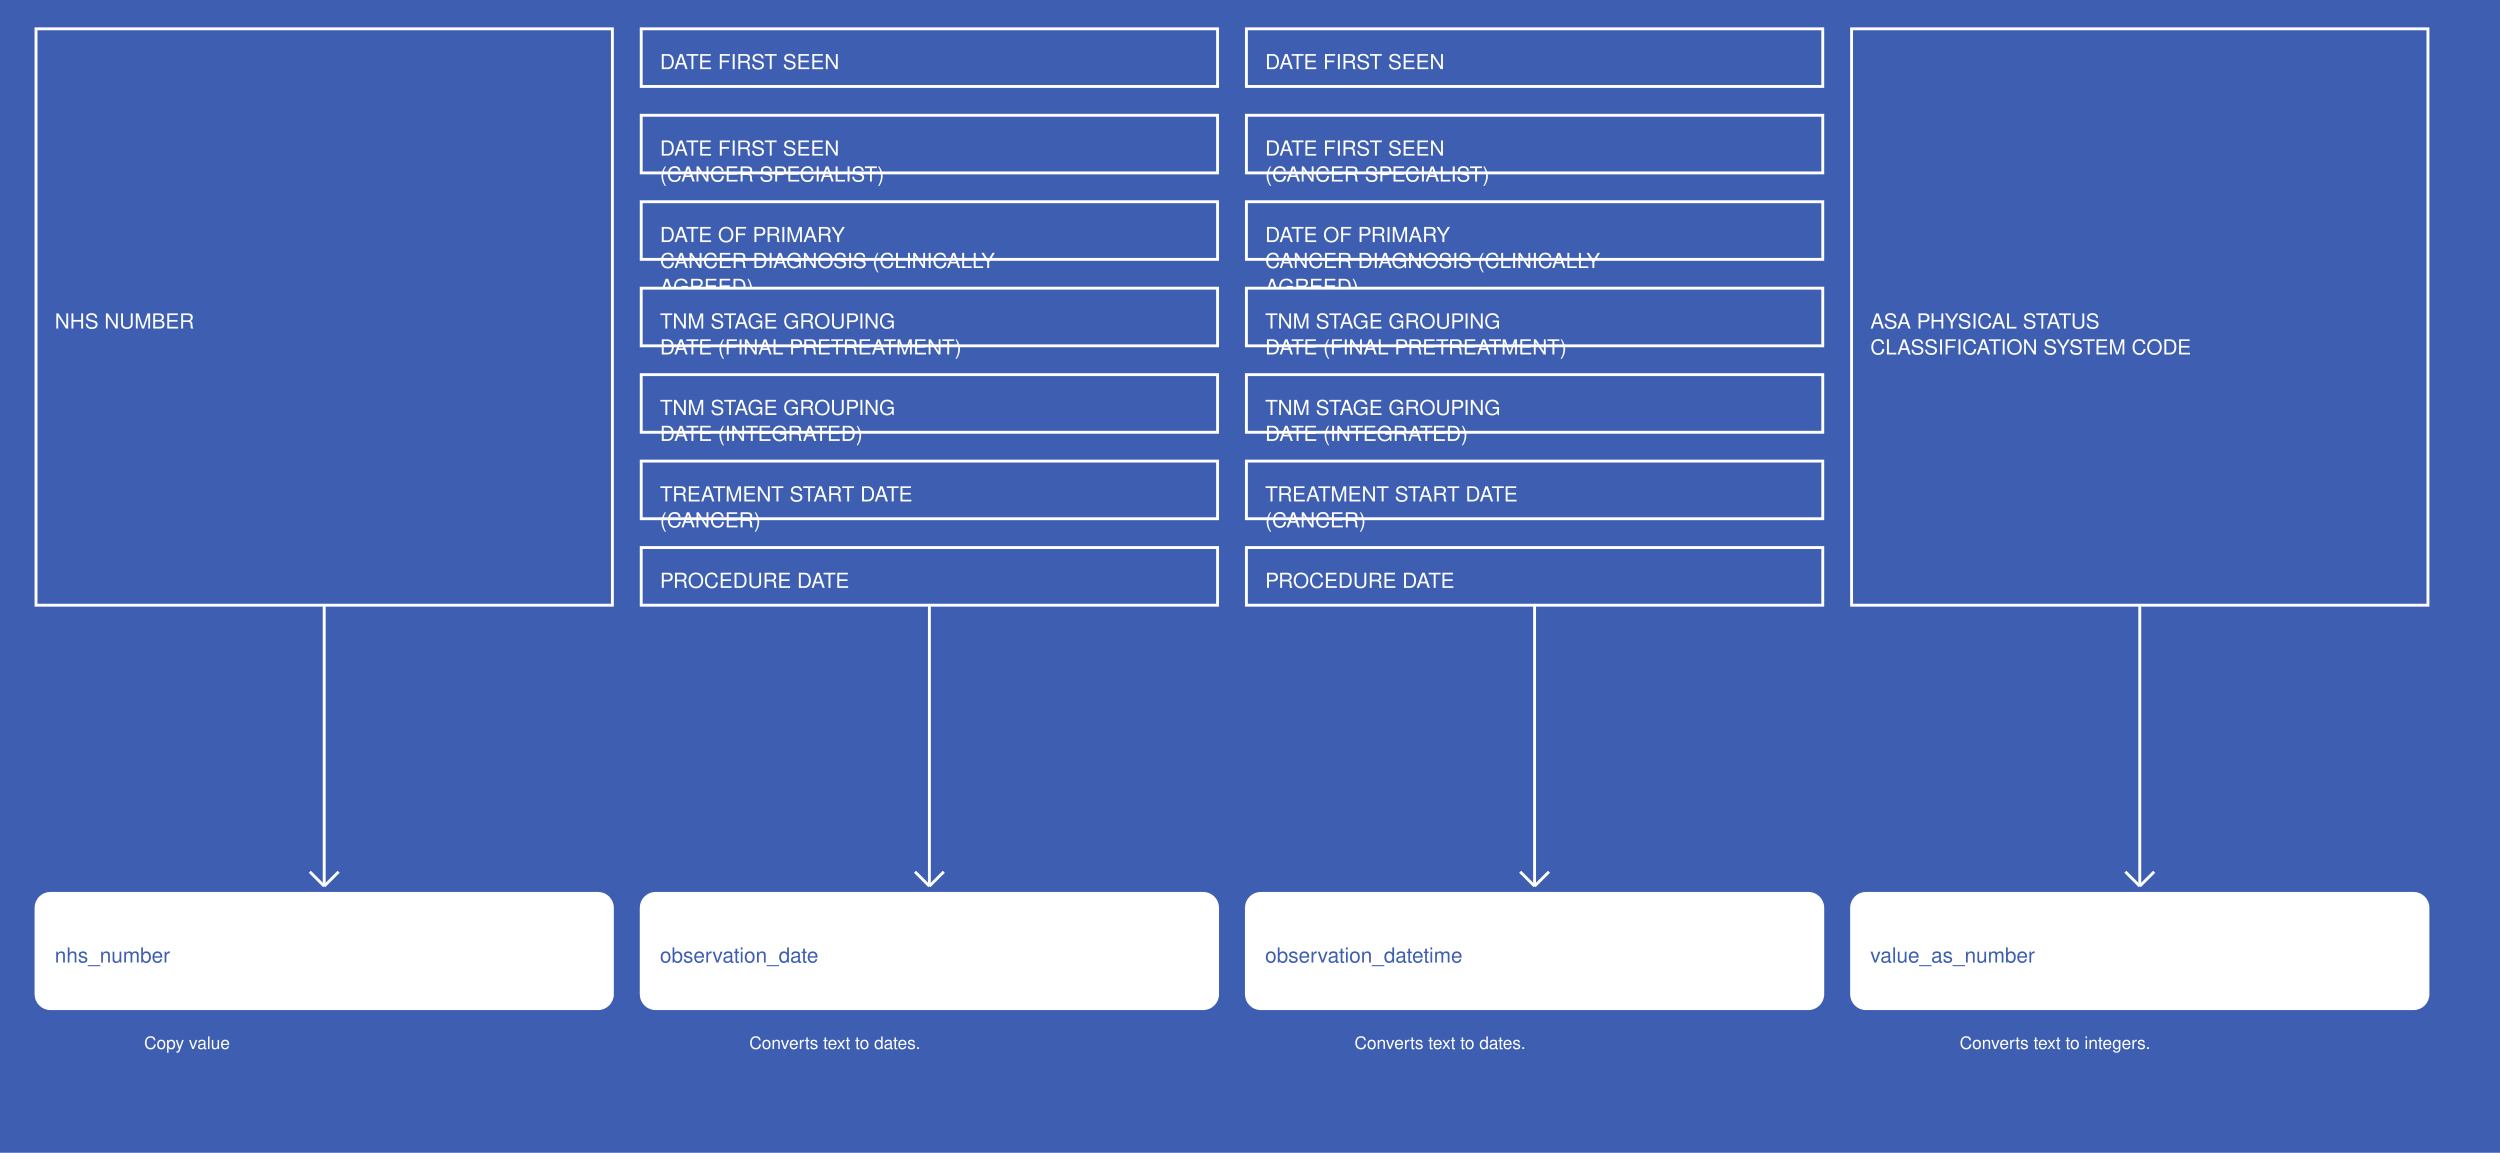
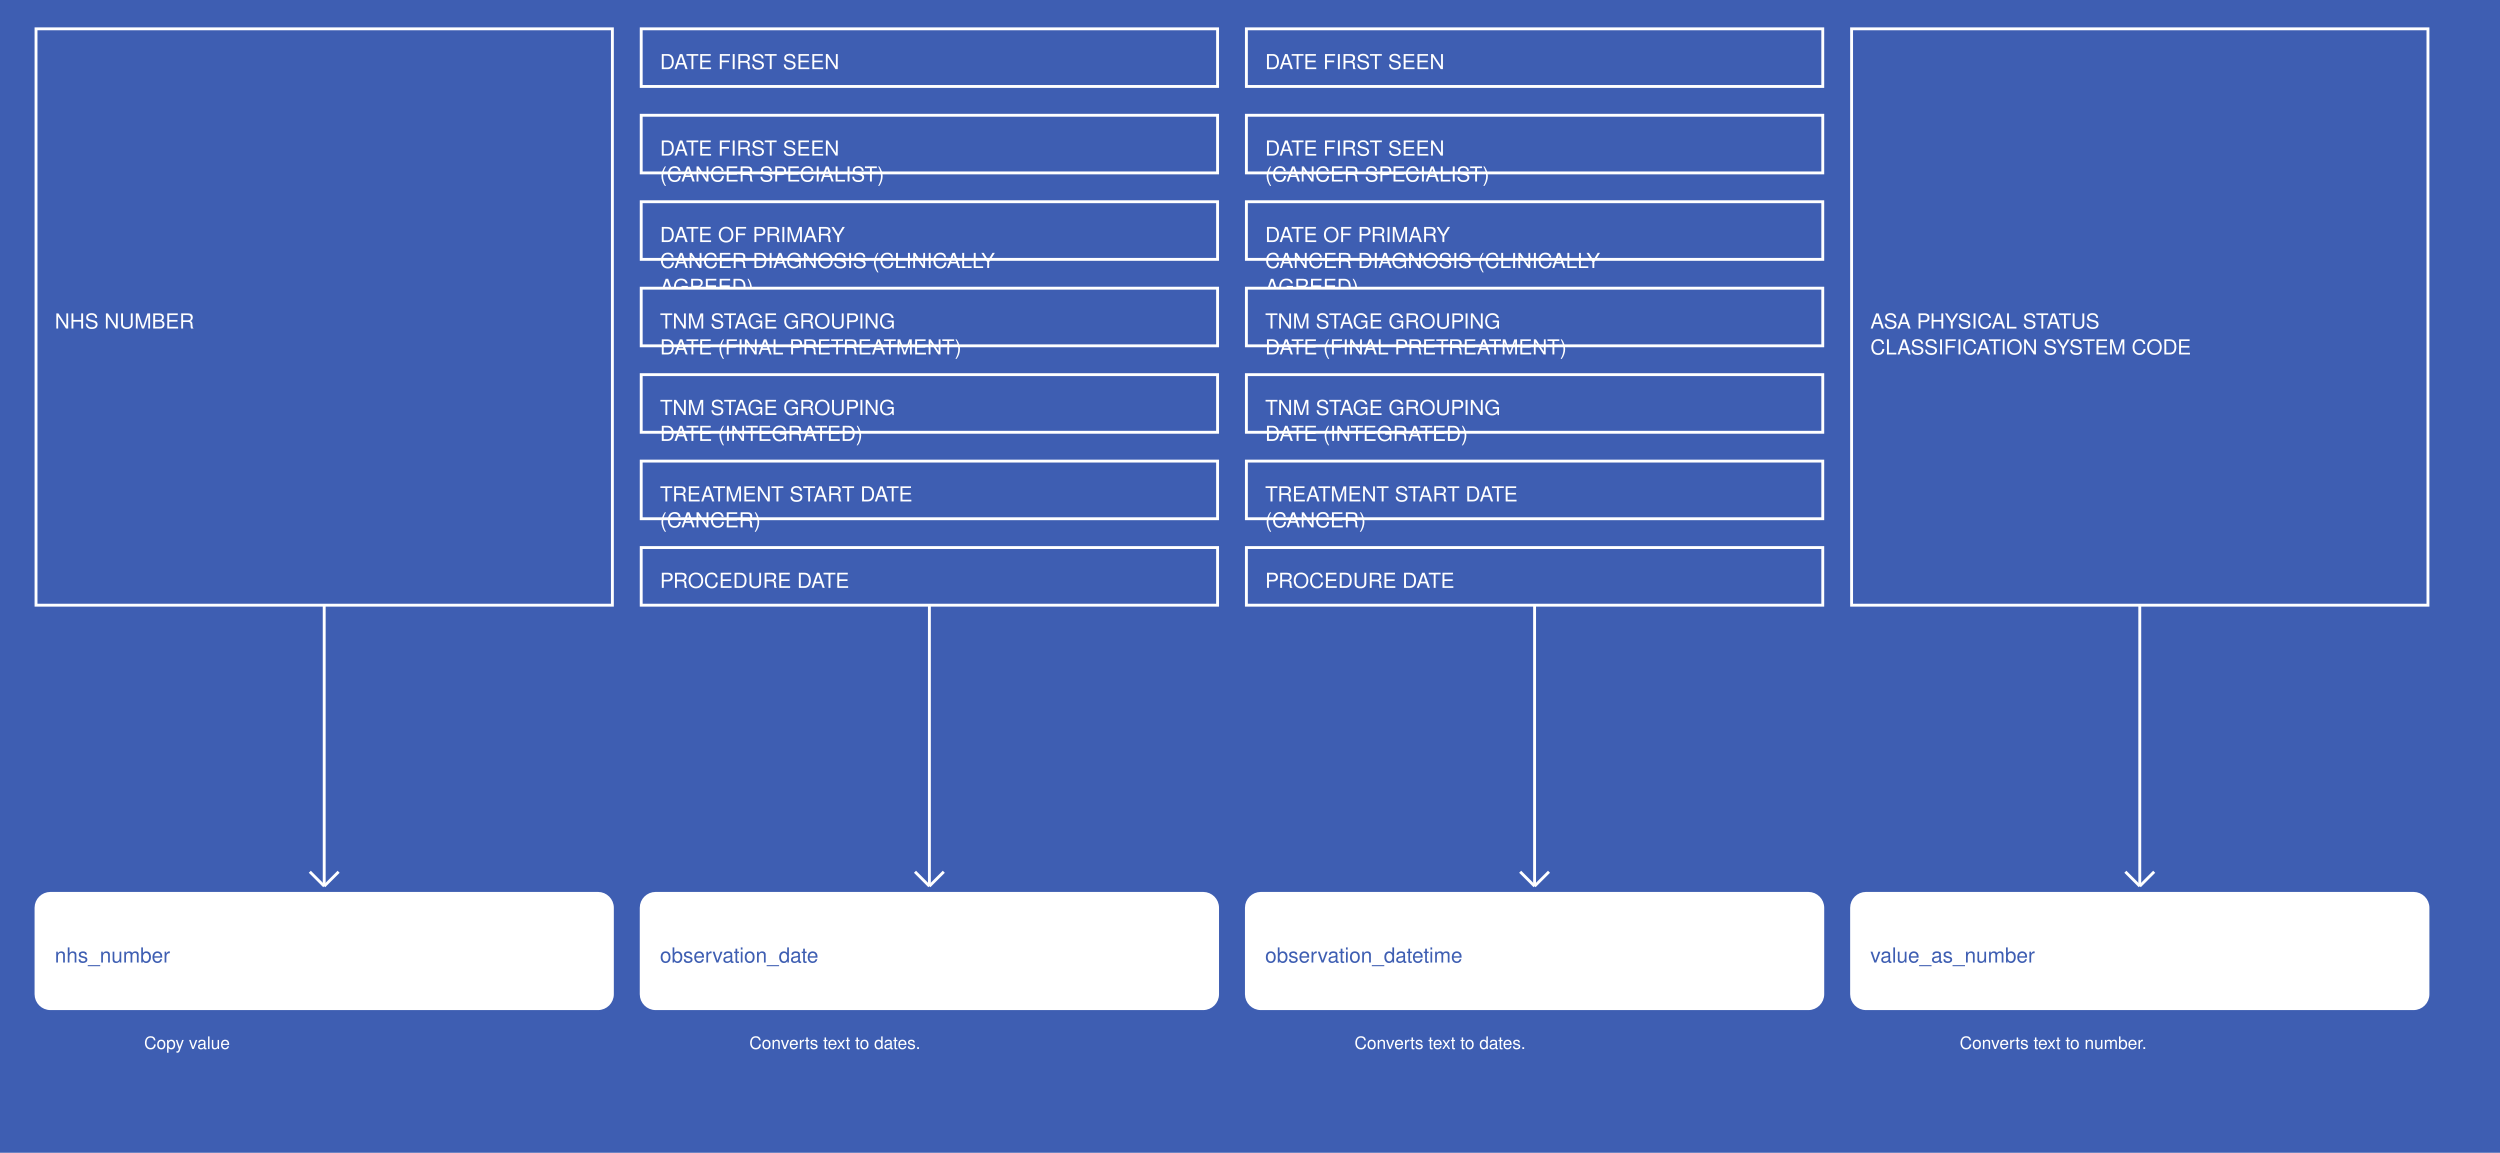
<svg xmlns="http://www.w3.org/2000/svg" width="1735" height="800">
  <rect width="100%" height="100%" fill="#3E5EB2" />
  <g>
    <rect x="25" y="20" width="400" height="400" fill="#3E5EB2" stroke="white" stroke-width="2" />
    <text x="38" y="228" fill="white" font-family="Helvetica" font-size="1.2em" text-anchor="start">NHS NUMBER</text>
  </g>
  <g>
    <line x1="225" y1="420" x2="225" y2="615" stroke="white" stroke-width="2" />
    <line x1="215" y1="605" x2="225" y2="615" stroke="white" stroke-width="2" />
    <line x1="235" y1="605" x2="225" y2="615" stroke="white" stroke-width="2" />
    <text x="100" y="728" fill="white" font-size="1em" font-family="Helvetica">Copy value</text>
  </g>
  <g>
    <rect x="25" y="620" width="400" height="80" fill="white" stroke="white" stroke-width="2" rx="10" />
    <text x="38" y="668" fill="#3E5EB2" font-family="Helvetica" font-size="1.2em" text-anchor="start">nhs_number</text>
  </g>
  <g>
    <rect x="445" y="20" width="400" height="40" fill="#3E5EB2" stroke="white" stroke-width="2" />
    <text x="458" y="48" fill="white" font-family="Helvetica" font-size="1.2em" text-anchor="start">DATE FIRST SEEN</text>
  </g>
  <g>
    <rect x="445" y="80" width="400" height="40" fill="#3E5EB2" stroke="white" stroke-width="2" />
    <text x="458" y="108" fill="white" font-family="Helvetica" font-size="1.2em" text-anchor="start">DATE FIRST SEEN</text>
    <text x="458" y="126" fill="white" font-family="Helvetica" font-size="1.2em" text-anchor="start">(CANCER SPECIALIST)</text>
  </g>
  <g>
    <rect x="445" y="140" width="400" height="40" fill="#3E5EB2" stroke="white" stroke-width="2" />
    <text x="458" y="168" fill="white" font-family="Helvetica" font-size="1.2em" text-anchor="start">DATE OF PRIMARY</text>
    <text x="458" y="186" fill="white" font-family="Helvetica" font-size="1.2em" text-anchor="start">CANCER DIAGNOSIS (CLINICALLY</text>
    <text x="458" y="204" fill="white" font-family="Helvetica" font-size="1.2em" text-anchor="start">AGREED)</text>
  </g>
  <g>
    <rect x="445" y="200" width="400" height="40" fill="#3E5EB2" stroke="white" stroke-width="2" />
    <text x="458" y="228" fill="white" font-family="Helvetica" font-size="1.2em" text-anchor="start">TNM STAGE GROUPING</text>
    <text x="458" y="246" fill="white" font-family="Helvetica" font-size="1.2em" text-anchor="start">DATE (FINAL PRETREATMENT)</text>
  </g>
  <g>
    <rect x="445" y="260" width="400" height="40" fill="#3E5EB2" stroke="white" stroke-width="2" />
    <text x="458" y="288" fill="white" font-family="Helvetica" font-size="1.2em" text-anchor="start">TNM STAGE GROUPING</text>
    <text x="458" y="306" fill="white" font-family="Helvetica" font-size="1.2em" text-anchor="start">DATE (INTEGRATED)</text>
  </g>
  <g>
    <rect x="445" y="320" width="400" height="40" fill="#3E5EB2" stroke="white" stroke-width="2" />
    <text x="458" y="348" fill="white" font-family="Helvetica" font-size="1.2em" text-anchor="start">TREATMENT START DATE</text>
    <text x="458" y="366" fill="white" font-family="Helvetica" font-size="1.2em" text-anchor="start">(CANCER)</text>
  </g>
  <g>
    <rect x="445" y="380" width="400" height="40" fill="#3E5EB2" stroke="white" stroke-width="2" />
    <text x="458" y="408" fill="white" font-family="Helvetica" font-size="1.2em" text-anchor="start">PROCEDURE DATE</text>
  </g>
  <g>
    <line x1="645" y1="420" x2="645" y2="615" stroke="white" stroke-width="2" />
    <line x1="635" y1="605" x2="645" y2="615" stroke="white" stroke-width="2" />
    <line x1="655" y1="605" x2="645" y2="615" stroke="white" stroke-width="2" />
    <text x="520" y="728" fill="white" font-size="1em" font-family="Helvetica">Converts text to dates.</text>
  </g>
  <g>
    <rect x="445" y="620" width="400" height="80" fill="white" stroke="white" stroke-width="2" rx="10" />
    <text x="458" y="668" fill="#3E5EB2" font-family="Helvetica" font-size="1.2em" text-anchor="start">observation_date</text>
  </g>
  <g>
    <rect x="865" y="20" width="400" height="40" fill="#3E5EB2" stroke="white" stroke-width="2" />
    <text x="878" y="48" fill="white" font-family="Helvetica" font-size="1.2em" text-anchor="start">DATE FIRST SEEN</text>
  </g>
  <g>
    <rect x="865" y="80" width="400" height="40" fill="#3E5EB2" stroke="white" stroke-width="2" />
    <text x="878" y="108" fill="white" font-family="Helvetica" font-size="1.2em" text-anchor="start">DATE FIRST SEEN</text>
    <text x="878" y="126" fill="white" font-family="Helvetica" font-size="1.2em" text-anchor="start">(CANCER SPECIALIST)</text>
  </g>
  <g>
    <rect x="865" y="140" width="400" height="40" fill="#3E5EB2" stroke="white" stroke-width="2" />
    <text x="878" y="168" fill="white" font-family="Helvetica" font-size="1.2em" text-anchor="start">DATE OF PRIMARY</text>
    <text x="878" y="186" fill="white" font-family="Helvetica" font-size="1.2em" text-anchor="start">CANCER DIAGNOSIS (CLINICALLY</text>
    <text x="878" y="204" fill="white" font-family="Helvetica" font-size="1.2em" text-anchor="start">AGREED)</text>
  </g>
  <g>
    <rect x="865" y="200" width="400" height="40" fill="#3E5EB2" stroke="white" stroke-width="2" />
    <text x="878" y="228" fill="white" font-family="Helvetica" font-size="1.2em" text-anchor="start">TNM STAGE GROUPING</text>
    <text x="878" y="246" fill="white" font-family="Helvetica" font-size="1.2em" text-anchor="start">DATE (FINAL PRETREATMENT)</text>
  </g>
  <g>
    <rect x="865" y="260" width="400" height="40" fill="#3E5EB2" stroke="white" stroke-width="2" />
    <text x="878" y="288" fill="white" font-family="Helvetica" font-size="1.2em" text-anchor="start">TNM STAGE GROUPING</text>
    <text x="878" y="306" fill="white" font-family="Helvetica" font-size="1.2em" text-anchor="start">DATE (INTEGRATED)</text>
  </g>
  <g>
    <rect x="865" y="320" width="400" height="40" fill="#3E5EB2" stroke="white" stroke-width="2" />
    <text x="878" y="348" fill="white" font-family="Helvetica" font-size="1.2em" text-anchor="start">TREATMENT START DATE</text>
    <text x="878" y="366" fill="white" font-family="Helvetica" font-size="1.2em" text-anchor="start">(CANCER)</text>
  </g>
  <g>
    <rect x="865" y="380" width="400" height="40" fill="#3E5EB2" stroke="white" stroke-width="2" />
    <text x="878" y="408" fill="white" font-family="Helvetica" font-size="1.2em" text-anchor="start">PROCEDURE DATE</text>
  </g>
  <g>
    <line x1="1065" y1="420" x2="1065" y2="615" stroke="white" stroke-width="2" />
    <line x1="1055" y1="605" x2="1065" y2="615" stroke="white" stroke-width="2" />
    <line x1="1075" y1="605" x2="1065" y2="615" stroke="white" stroke-width="2" />
    <text x="940" y="728" fill="white" font-size="1em" font-family="Helvetica">Converts text to dates.</text>
  </g>
  <g>
    <rect x="865" y="620" width="400" height="80" fill="white" stroke="white" stroke-width="2" rx="10" />
    <text x="878" y="668" fill="#3E5EB2" font-family="Helvetica" font-size="1.2em" text-anchor="start">observation_datetime</text>
  </g>
  <g>
    <rect x="1285" y="20" width="400" height="400" fill="#3E5EB2" stroke="white" stroke-width="2" />
    <text x="1298" y="228" fill="white" font-family="Helvetica" font-size="1.2em" text-anchor="start">ASA PHYSICAL STATUS</text>
    <text x="1298" y="246" fill="white" font-family="Helvetica" font-size="1.2em" text-anchor="start">CLASSIFICATION SYSTEM CODE</text>
  </g>
  <g>
    <line x1="1485" y1="420" x2="1485" y2="615" stroke="white" stroke-width="2" />
    <line x1="1475" y1="605" x2="1485" y2="615" stroke="white" stroke-width="2" />
    <line x1="1495" y1="605" x2="1485" y2="615" stroke="white" stroke-width="2" />
-     <text x="1360" y="728" fill="white" font-size="1em" font-family="Helvetica">Converts text to integers.</text>
+     <text x="1360" y="728" fill="white" font-size="1em" font-family="Helvetica">Converts text to number.</text>
  </g>
  <g>
    <rect x="1285" y="620" width="400" height="80" fill="white" stroke="white" stroke-width="2" rx="10" />
    <text x="1298" y="668" fill="#3E5EB2" font-family="Helvetica" font-size="1.2em" text-anchor="start">value_as_number</text>
  </g>
</svg>
